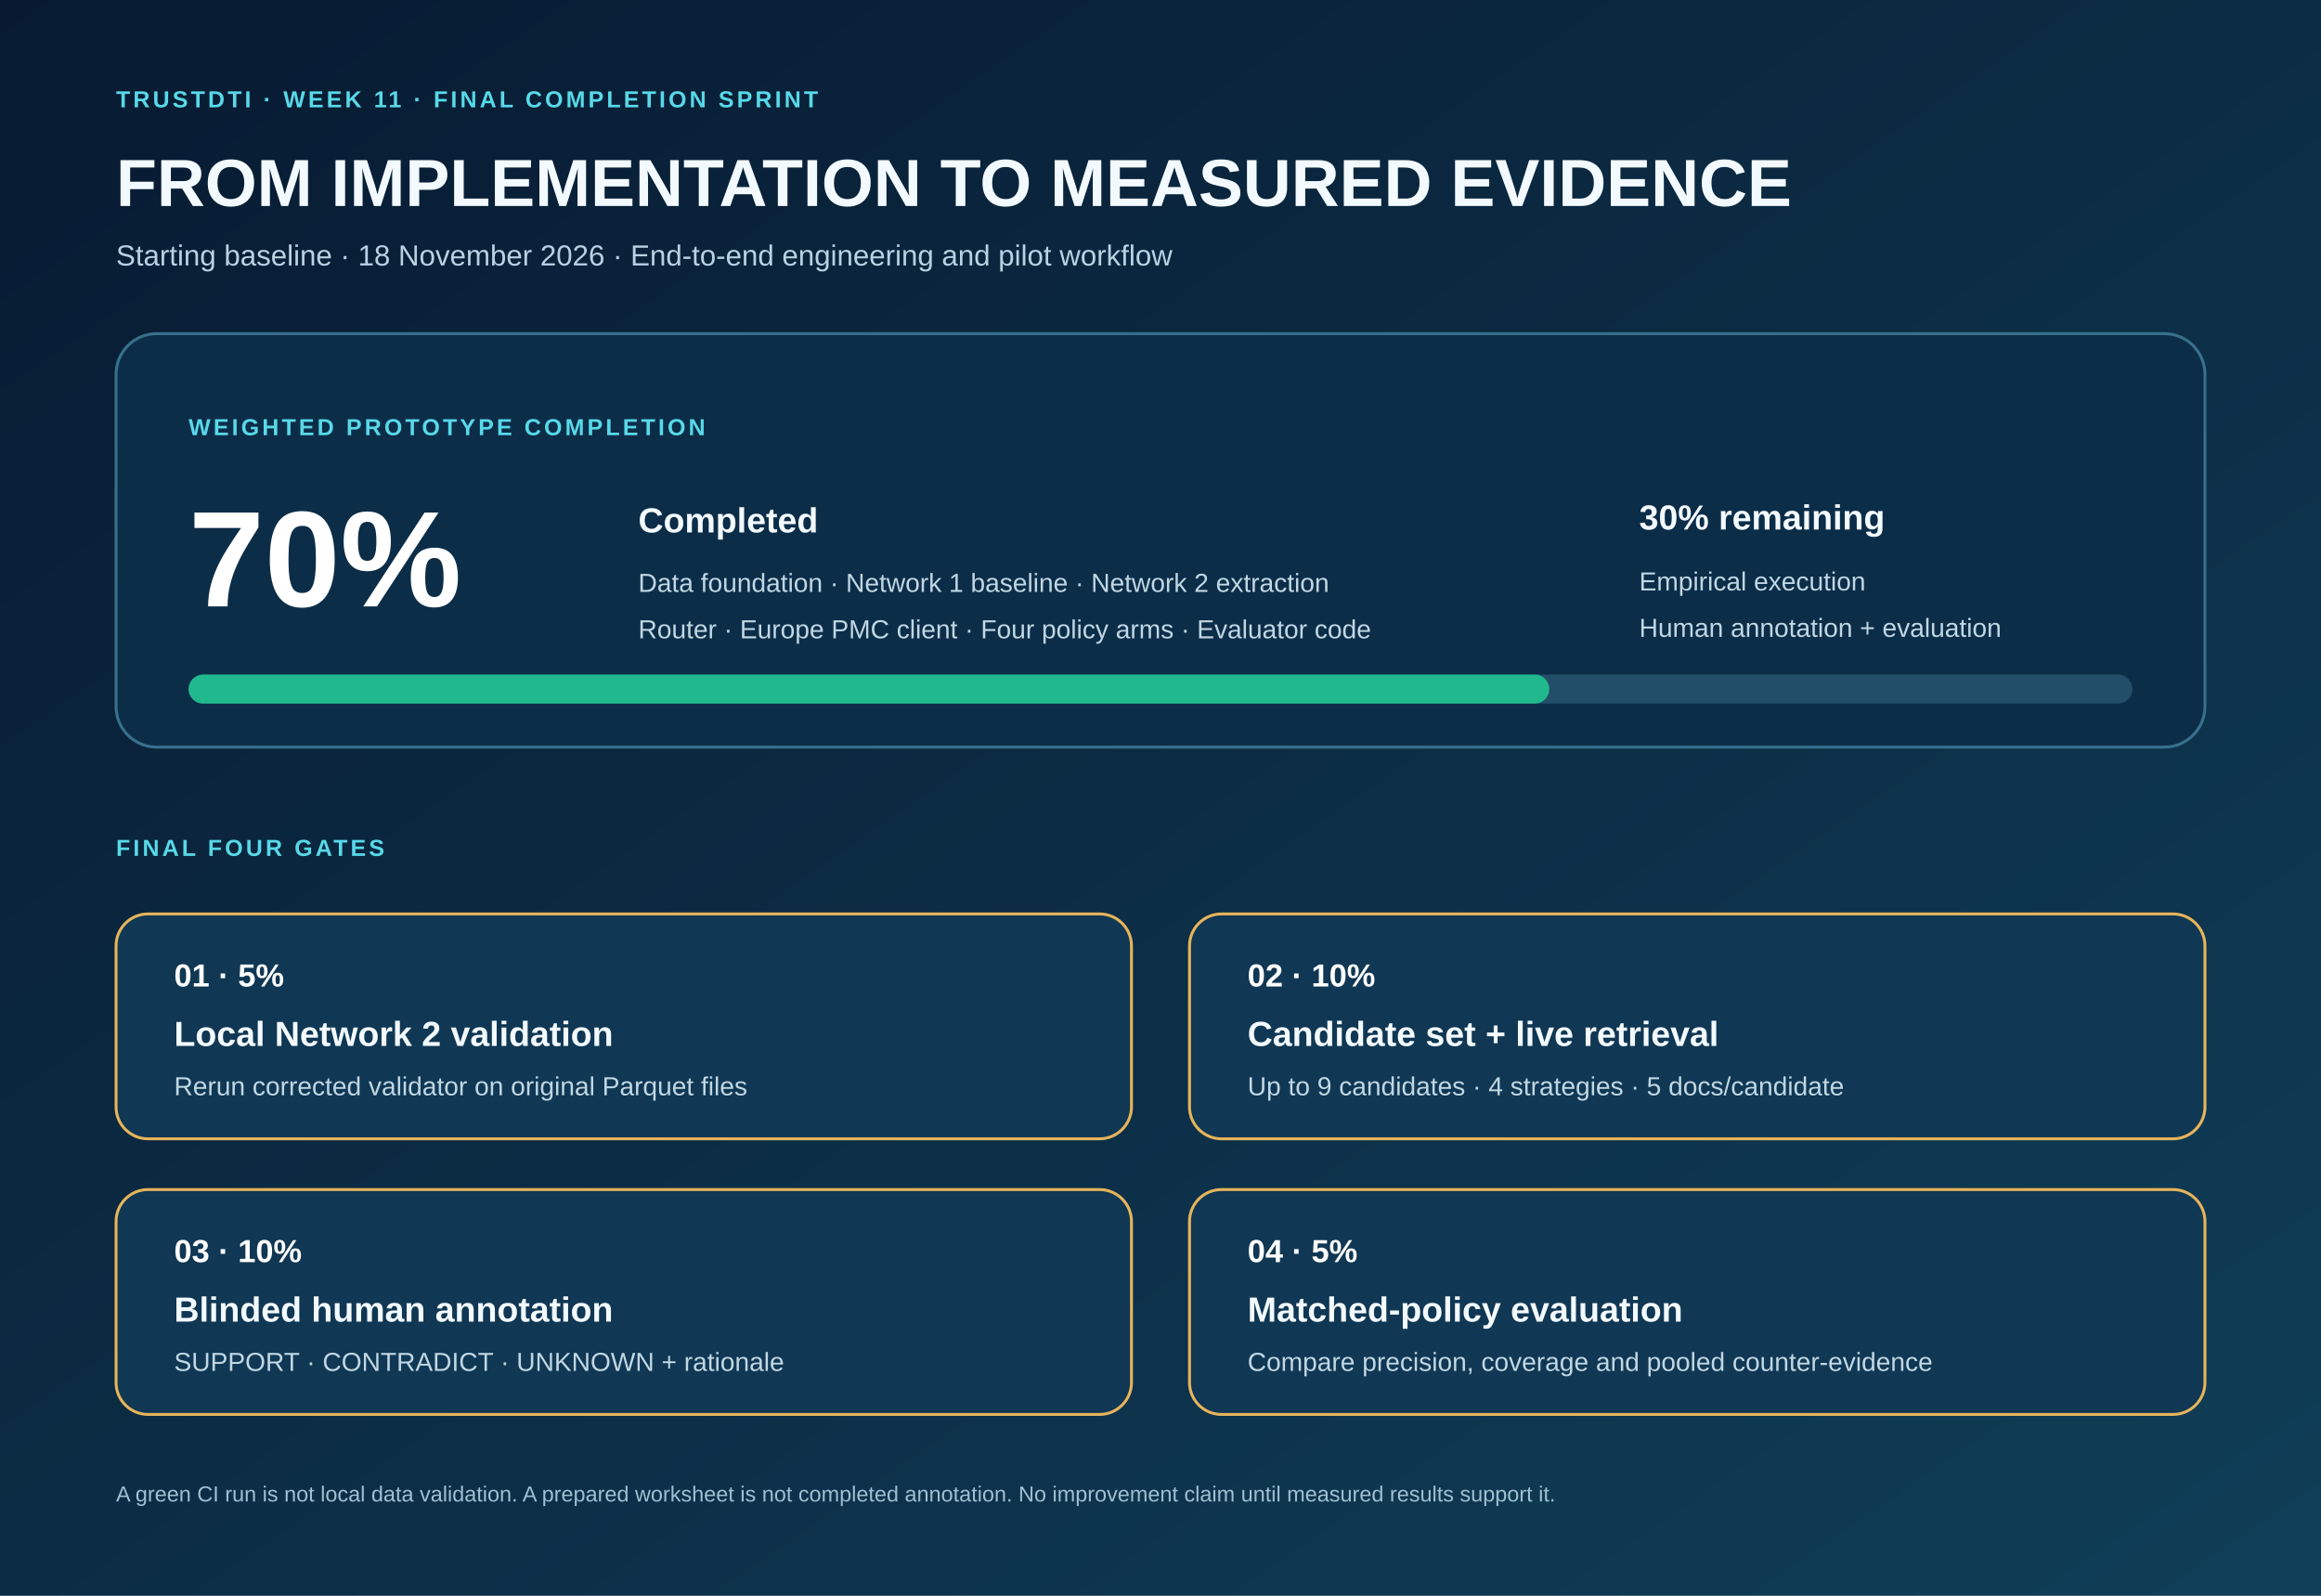
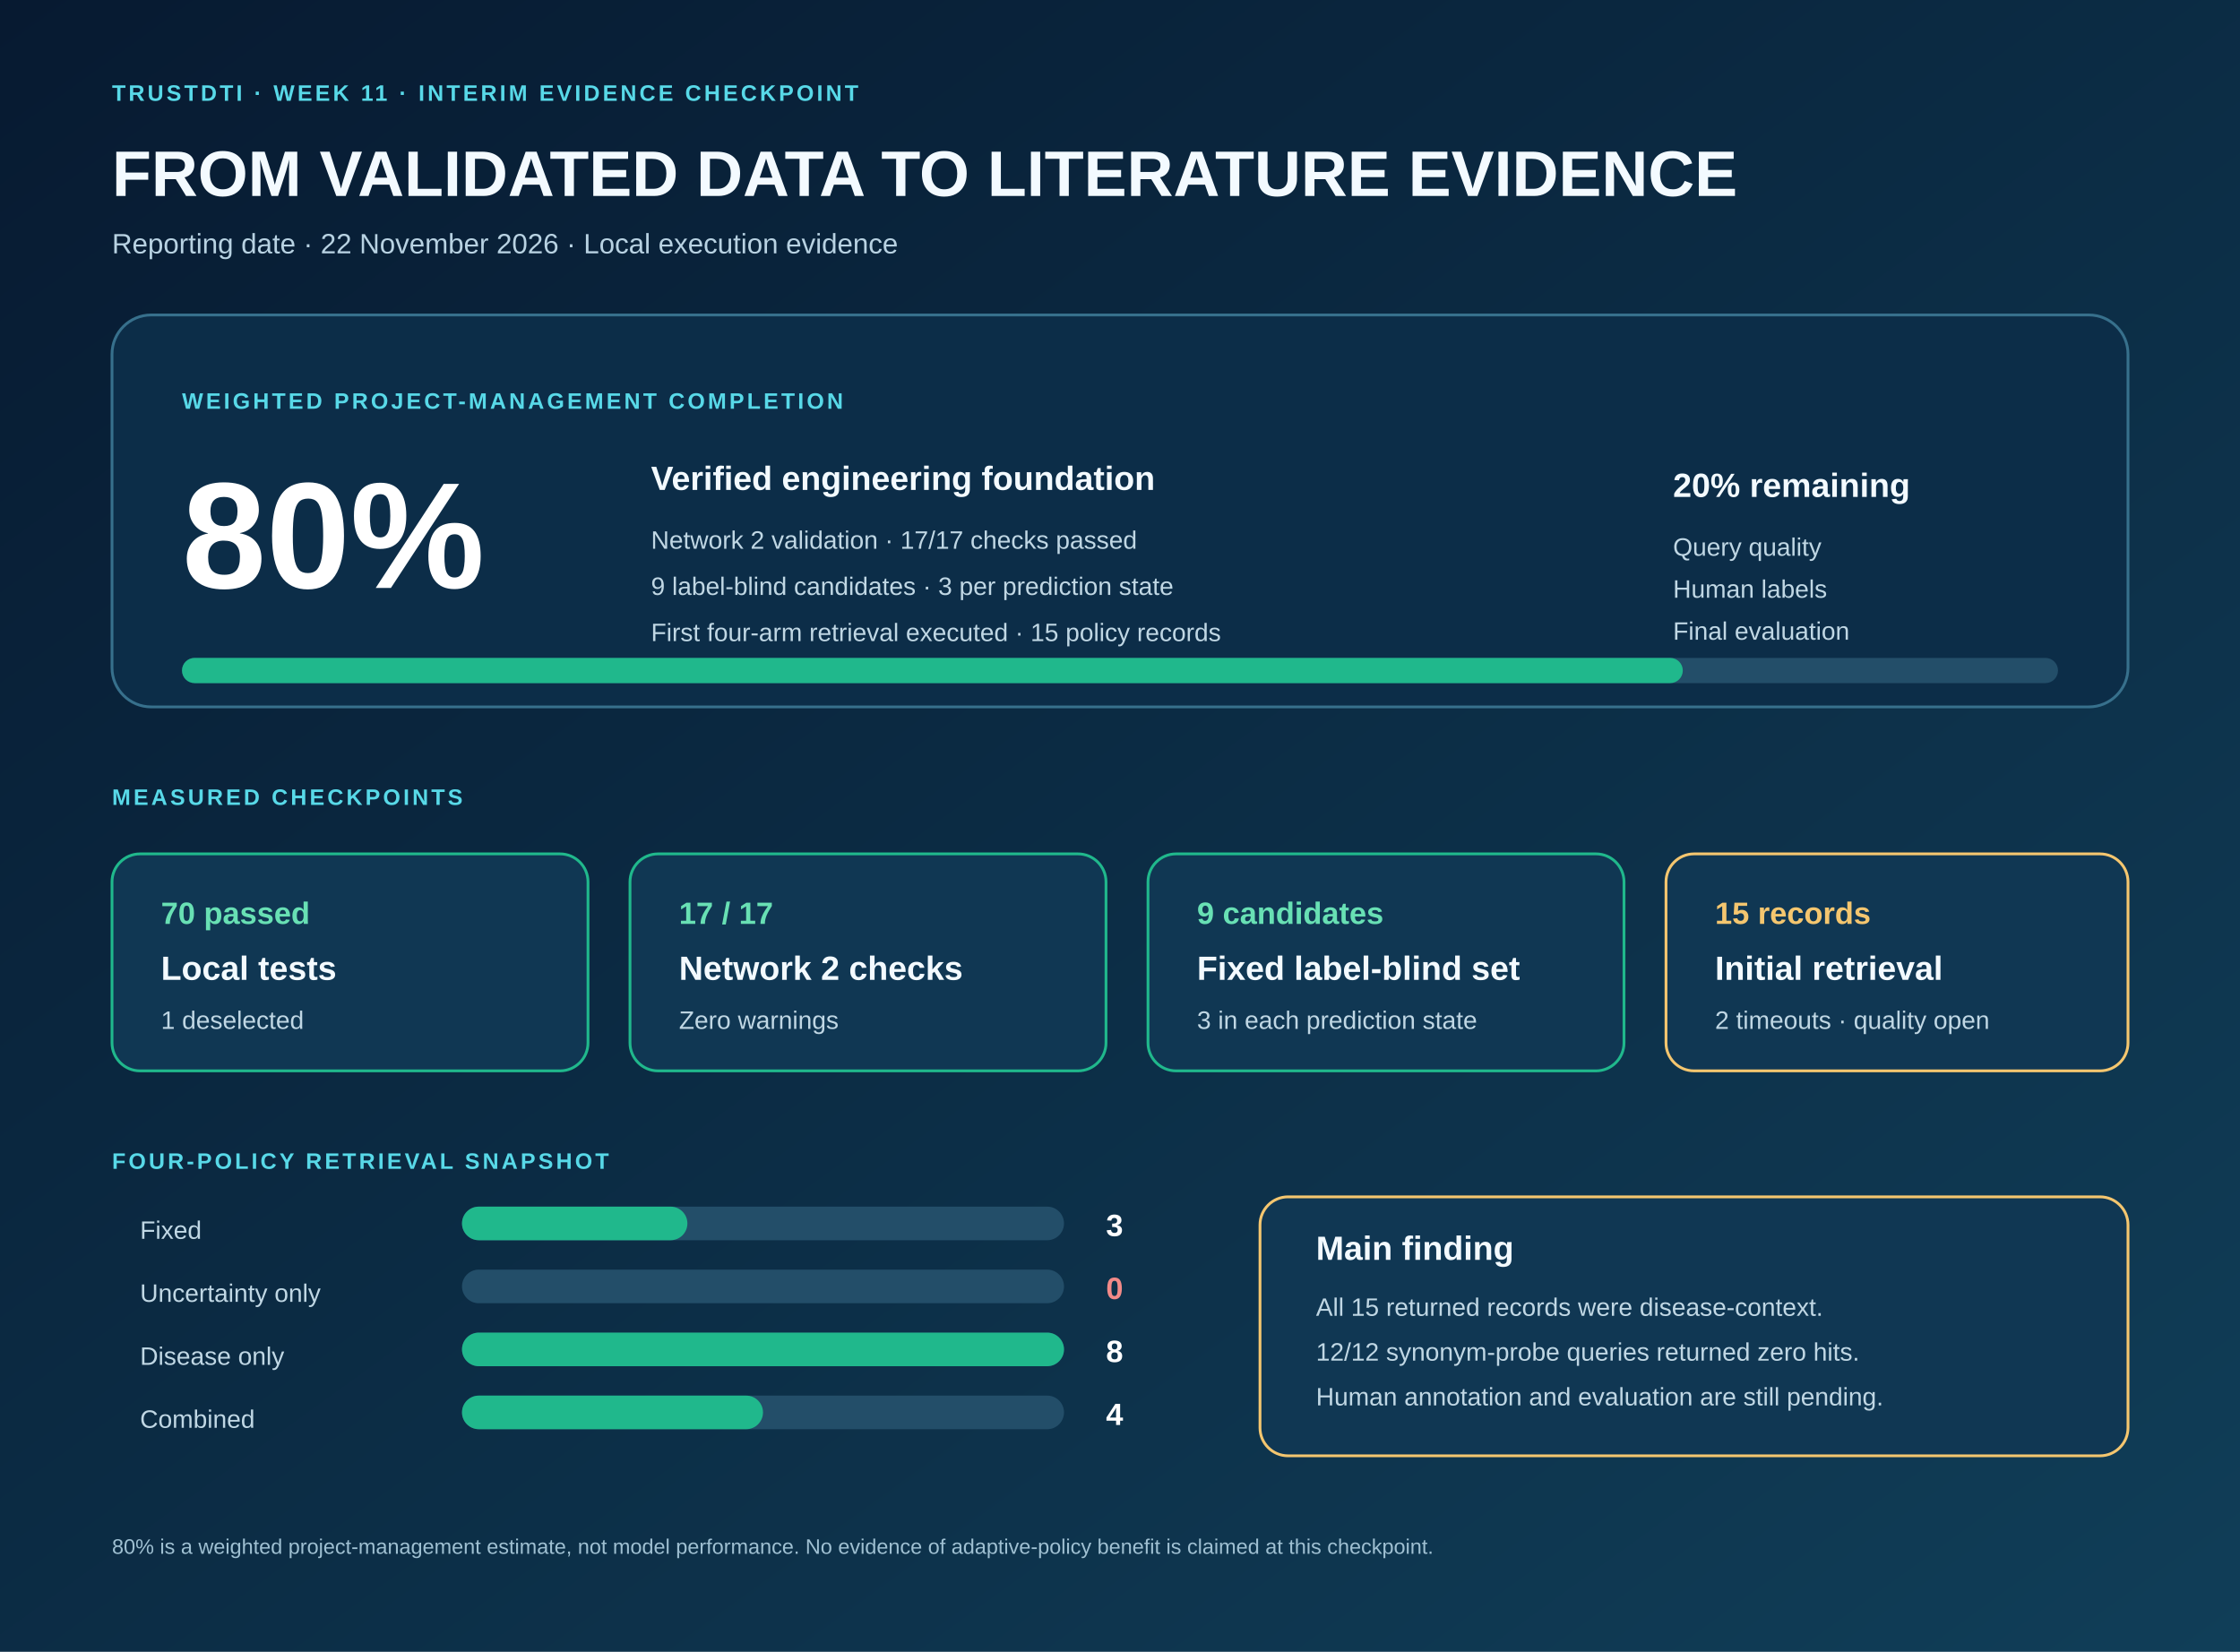
- <svg xmlns="http://www.w3.org/2000/svg" width="1600" height="1100" viewBox="0 0 1600 1100" role="img" aria-labelledby="title desc">
+ <svg xmlns="http://www.w3.org/2000/svg" width="1600" height="1180" viewBox="0 0 1600 1180" role="img" aria-labelledby="title desc">
  <defs>
    <linearGradient id="bg" x1="0" y1="0" x2="1" y2="1">
      <stop stop-color="#071a31" />
      <stop offset="1" stop-color="#103e58" />
    </linearGradient>
    <style>
    .eyebrow{font:700 16px Arial;fill:#58d9e8;letter-spacing:2px}
    .title{font:700 46px Arial;fill:#f3faff}
    .sub{font:20px Arial;fill:#b8d2e2}
-     .big{font:700 94px Arial;fill:#ffffff}
+     .big{font:700 108px Arial;fill:#ffffff}
    .head{font:700 24px Arial;fill:#f3faff}
    .body{font:18px Arial;fill:#c0d7e4}
    .small{font:15px Arial;fill:#9fc0d2}
    .num{font:700 22px Arial;fill:#ffffff}
+     .green{fill:#68e0b4}
+     .amber{fill:#f4c66f}
+     .red{fill:#f28a88}
  </style>
  </defs>
-   <rect width="1600" height="1100" fill="url(#bg)" />
-   <text x="80" y="74" class="eyebrow">TRUSTDTI · WEEK 11 · FINAL COMPLETION SPRINT</text>
-   <text x="80" y="142" class="title">FROM IMPLEMENTATION TO MEASURED EVIDENCE</text>
-   <text x="80" y="183" class="sub">Starting baseline · 18 November 2026 · End-to-end engineering and pilot workflow</text>
-   <rect x="80" y="230" width="1440" height="285" rx="28" fill="#0c2d48" stroke="#37708c" stroke-width="2" />
-   <text x="130" y="300" class="eyebrow">WEIGHTED PROTOTYPE COMPLETION</text>
-   <text x="130" y="418" class="big">70%</text>
-   <text x="440" y="367" class="head">Completed</text>
-   <text x="440" y="408" class="body">Data foundation · Network 1 baseline · Network 2 extraction</text>
-   <text x="440" y="440" class="body">Router · Europe PMC client · Four policy arms · Evaluator code</text>
-   <rect x="130" y="465" width="1340" height="20" rx="10" fill="#234e69" />
-   <rect x="130" y="465" width="938" height="20" rx="10" fill="#20b88c" />
-   <text x="1130" y="365" class="head">30% remaining</text>
-   <text x="1130" y="407" class="body">Empirical execution</text>
-   <text x="1130" y="439" class="body">Human annotation + evaluation</text>
-   <text x="80" y="590" class="eyebrow">FINAL FOUR GATES</text>
+   <rect width="1600" height="1180" fill="url(#bg)" />
+   <text x="80" y="72" class="eyebrow">TRUSTDTI · WEEK 11 · INTERIM EVIDENCE CHECKPOINT</text>
+   <text x="80" y="140" class="title">FROM VALIDATED DATA TO LITERATURE EVIDENCE</text>
+   <text x="80" y="181" class="sub">Reporting date · 22 November 2026 · Local execution evidence</text>
+   <rect x="80" y="225" width="1440" height="280" rx="28" fill="#0c2d48" stroke="#37708c" stroke-width="2" />
+   <text x="130" y="292" class="eyebrow">WEIGHTED PROJECT-MANAGEMENT COMPLETION</text>
+   <text x="130" y="420" class="big">80%</text>
+   <text x="465" y="350" class="head">Verified engineering foundation</text>
+   <text x="465" y="392" class="body">Network 2 validation · 17/17 checks passed</text>
+   <text x="465" y="425" class="body">9 label-blind candidates · 3 per prediction state</text>
+   <text x="465" y="458" class="body">First four-arm retrieval executed · 15 policy records</text>
+   <text x="1195" y="355" class="head">20% remaining</text>
+   <text x="1195" y="397" class="body">Query quality</text>
+   <text x="1195" y="427" class="body">Human labels</text>
+   <text x="1195" y="457" class="body">Final evaluation</text>
+   <rect x="130" y="470" width="1340" height="18" rx="9" fill="#234e69" />
+   <rect x="130" y="470" width="1072" height="18" rx="9" fill="#20b88c" />
+   <text x="80" y="575" class="eyebrow">MEASURED CHECKPOINTS</text>
  <g>
-     <rect x="80" y="630" width="700" height="155" rx="22" fill="#103753" stroke="#e6b45b" stroke-width="2" />
-     <text x="120" y="680" class="num">01 · 5%</text>
-     <text x="120" y="721" class="head">Local Network 2 validation</text>
-     <text x="120" y="755" class="body">Rerun corrected validator on original Parquet files</text>
-     <rect x="820" y="630" width="700" height="155" rx="22" fill="#103753" stroke="#e6b45b" stroke-width="2" />
-     <text x="860" y="680" class="num">02 · 10%</text>
-     <text x="860" y="721" class="head">Candidate set + live retrieval</text>
-     <text x="860" y="755" class="body">Up to 9 candidates · 4 strategies · 5 docs/candidate</text>
-     <rect x="80" y="820" width="700" height="155" rx="22" fill="#103753" stroke="#e6b45b" stroke-width="2" />
-     <text x="120" y="870" class="num">03 · 10%</text>
-     <text x="120" y="911" class="head">Blinded human annotation</text>
-     <text x="120" y="945" class="body">SUPPORT · CONTRADICT · UNKNOWN + rationale</text>
-     <rect x="820" y="820" width="700" height="155" rx="22" fill="#103753" stroke="#e6b45b" stroke-width="2" />
-     <text x="860" y="870" class="num">04 · 5%</text>
-     <text x="860" y="911" class="head">Matched-policy evaluation</text>
-     <text x="860" y="945" class="body">Compare precision, coverage and pooled counter-evidence</text>
+     <rect x="80" y="610" width="340" height="155" rx="20" fill="#103753" stroke="#20b88c" stroke-width="2" />
+     <text x="115" y="660" class="num green">70 passed</text>
+     <text x="115" y="700" class="head">Local tests</text>
+     <text x="115" y="735" class="body">1 deselected</text>
+     <rect x="450" y="610" width="340" height="155" rx="20" fill="#103753" stroke="#20b88c" stroke-width="2" />
+     <text x="485" y="660" class="num green">17 / 17</text>
+     <text x="485" y="700" class="head">Network 2 checks</text>
+     <text x="485" y="735" class="body">Zero warnings</text>
+     <rect x="820" y="610" width="340" height="155" rx="20" fill="#103753" stroke="#20b88c" stroke-width="2" />
+     <text x="855" y="660" class="num green">9 candidates</text>
+     <text x="855" y="700" class="head">Fixed label-blind set</text>
+     <text x="855" y="735" class="body">3 in each prediction state</text>
+     <rect x="1190" y="610" width="330" height="155" rx="20" fill="#103753" stroke="#f4c66f" stroke-width="2" />
+     <text x="1225" y="660" class="num amber">15 records</text>
+     <text x="1225" y="700" class="head">Initial retrieval</text>
+     <text x="1225" y="735" class="body">2 timeouts · quality open</text>
  </g>
-   <text x="80" y="1035" class="small">A green CI run is not local data validation. A prepared worksheet is not completed annotation. No improvement claim until measured results support it.</text>
+   <text x="80" y="835" class="eyebrow">FOUR-POLICY RETRIEVAL SNAPSHOT</text>
+   <g>
+     <text x="100" y="885" class="body">Fixed</text>
+     <rect x="330" y="862" width="430" height="24" rx="12" fill="#234e69" />
+     <rect x="330" y="862" width="161" height="24" rx="12" fill="#20b88c" />
+     <text x="790" y="883" class="num">3</text>
+     <text x="100" y="930" class="body">Uncertainty only</text>
+     <rect x="330" y="907" width="430" height="24" rx="12" fill="#234e69" />
+     <text x="790" y="928" class="num red">0</text>
+     <text x="100" y="975" class="body">Disease only</text>
+     <rect x="330" y="952" width="430" height="24" rx="12" fill="#234e69" />
+     <rect x="330" y="952" width="430" height="24" rx="12" fill="#20b88c" />
+     <text x="790" y="973" class="num">8</text>
+     <text x="100" y="1020" class="body">Combined</text>
+     <rect x="330" y="997" width="430" height="24" rx="12" fill="#234e69" />
+     <rect x="330" y="997" width="215" height="24" rx="12" fill="#20b88c" />
+     <text x="790" y="1018" class="num">4</text>
+     <rect x="900" y="855" width="620" height="185" rx="20" fill="#103753" stroke="#f4c66f" stroke-width="2" />
+     <text x="940" y="900" class="head">Main finding</text>
+     <text x="940" y="940" class="body">All 15 returned records were disease-context.</text>
+     <text x="940" y="972" class="body">12/12 synonym-probe queries returned zero hits.</text>
+     <text x="940" y="1004" class="body">Human annotation and evaluation are still pending.</text>
+   </g>
+   <text x="80" y="1110" class="small">80% is a weighted project-management estimate, not model performance. No evidence of adaptive-policy benefit is claimed at this checkpoint.</text>
</svg>
